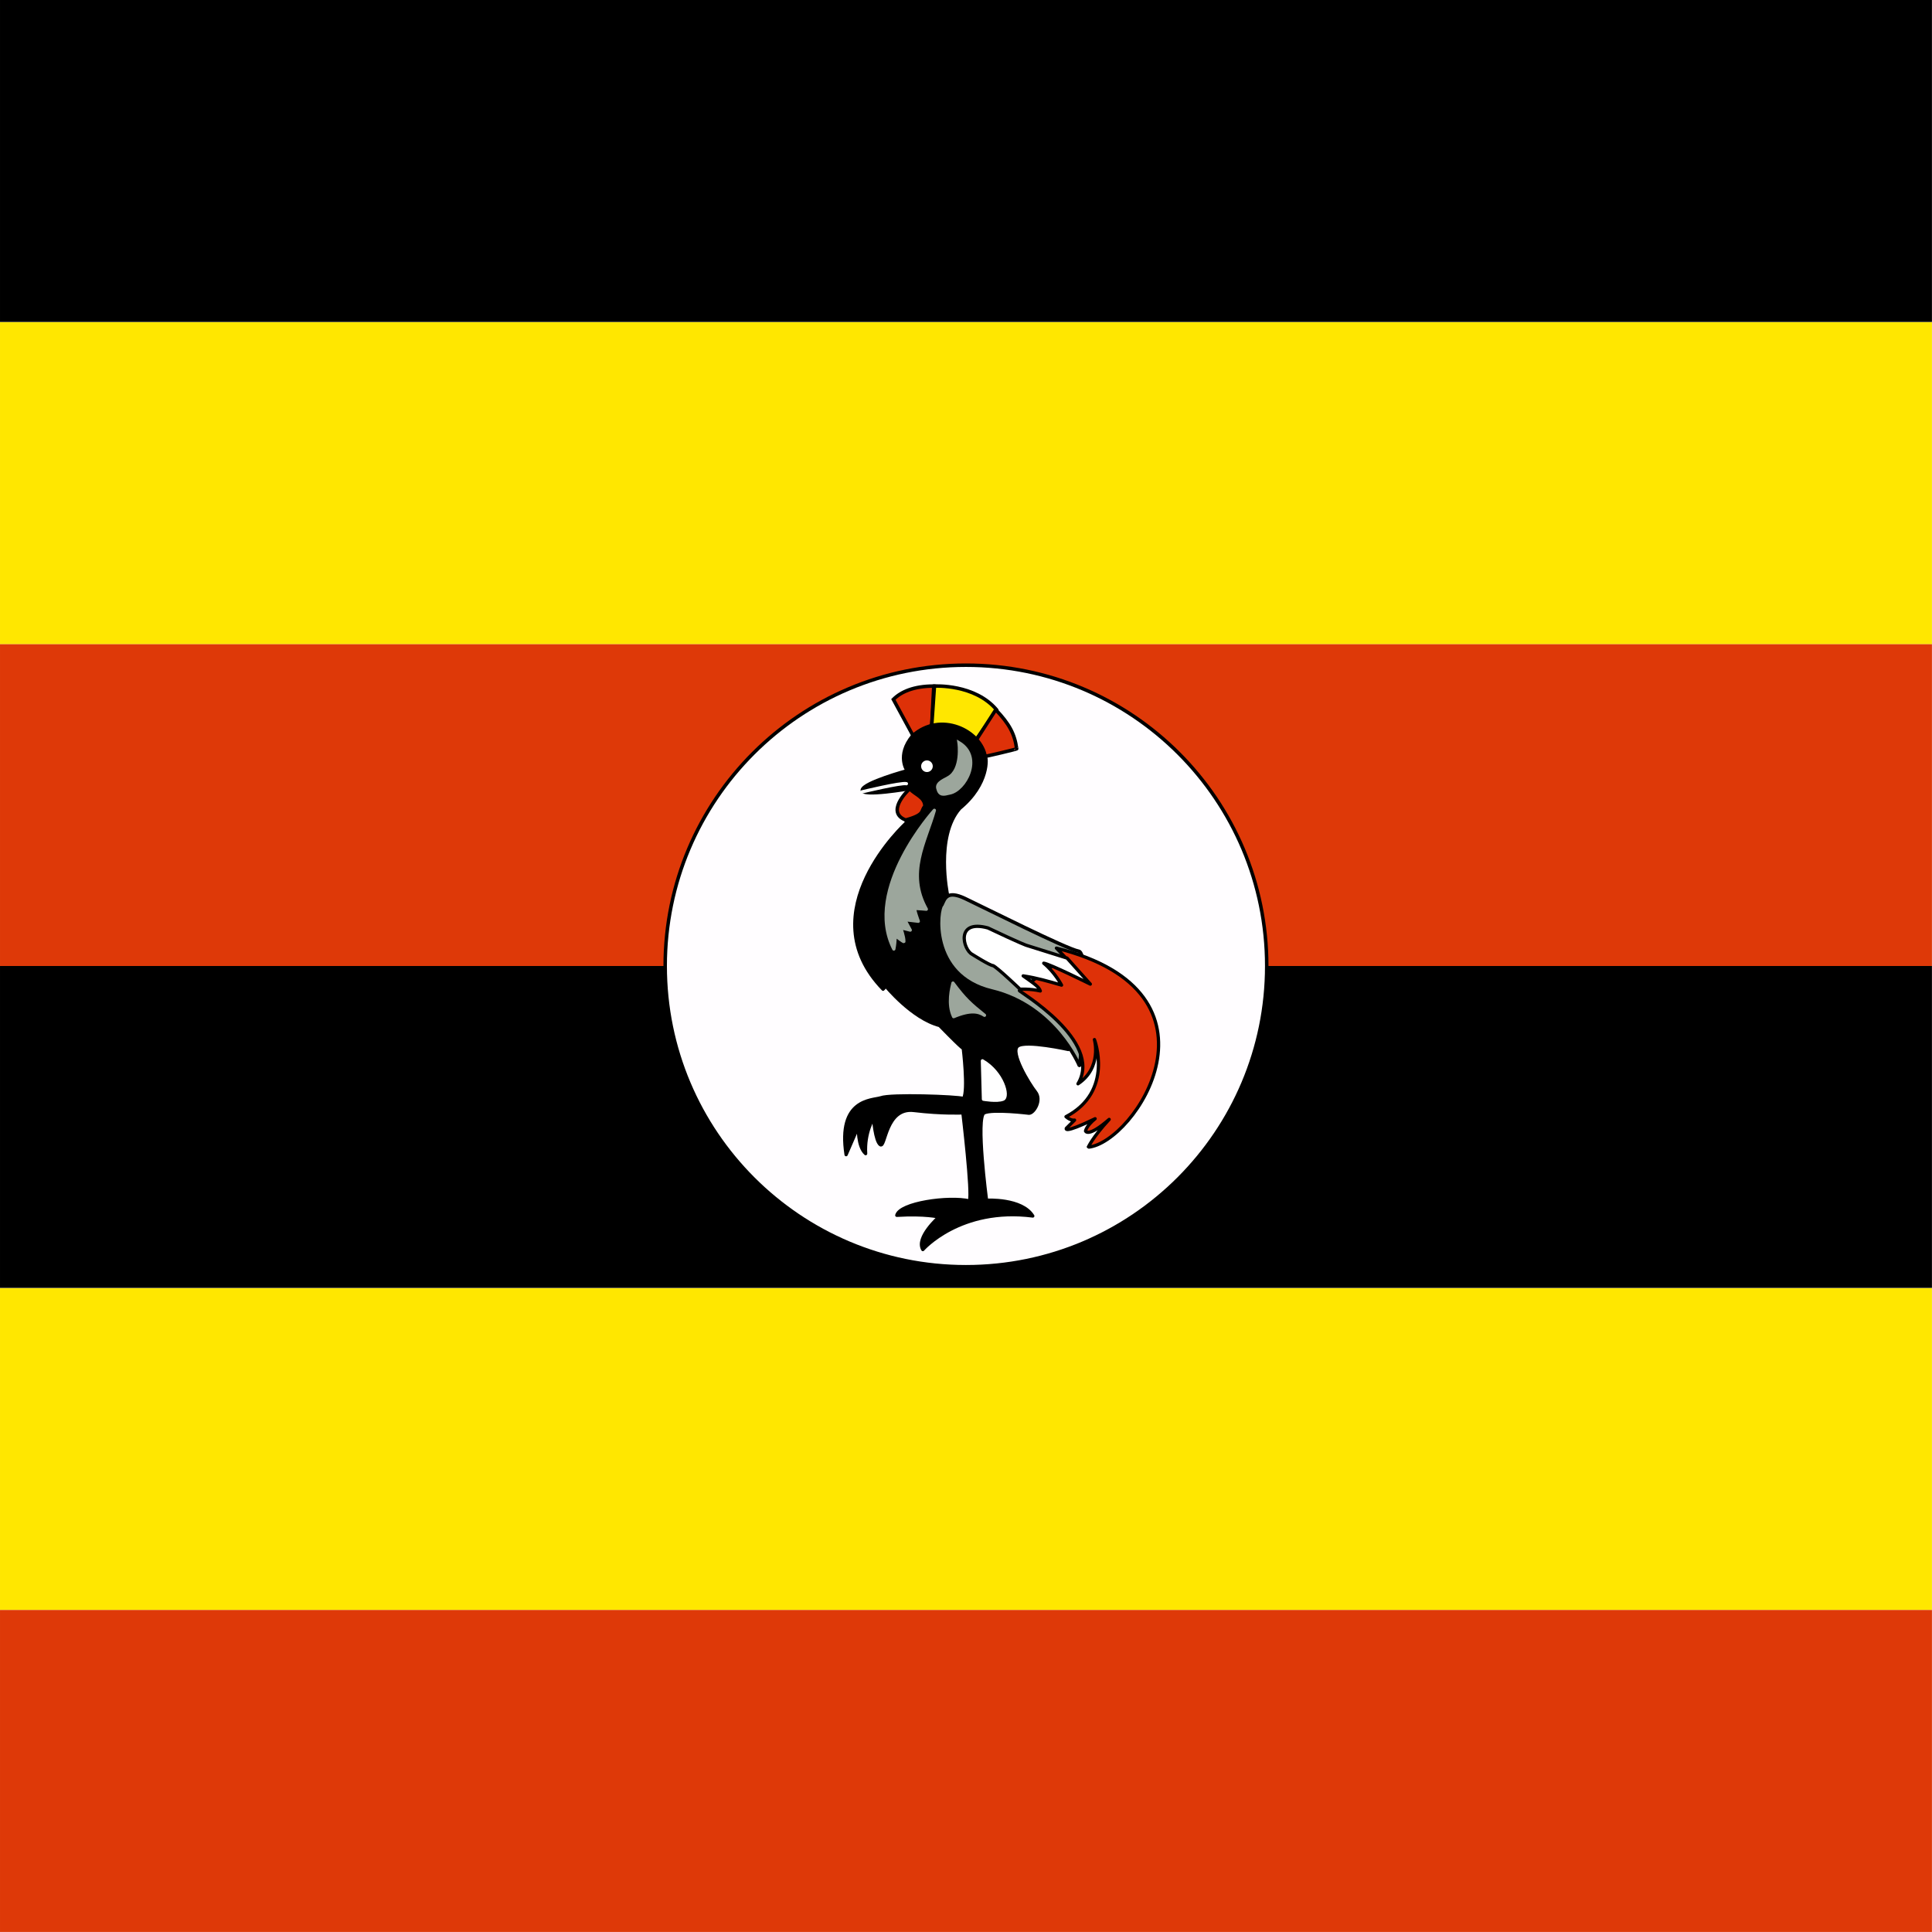
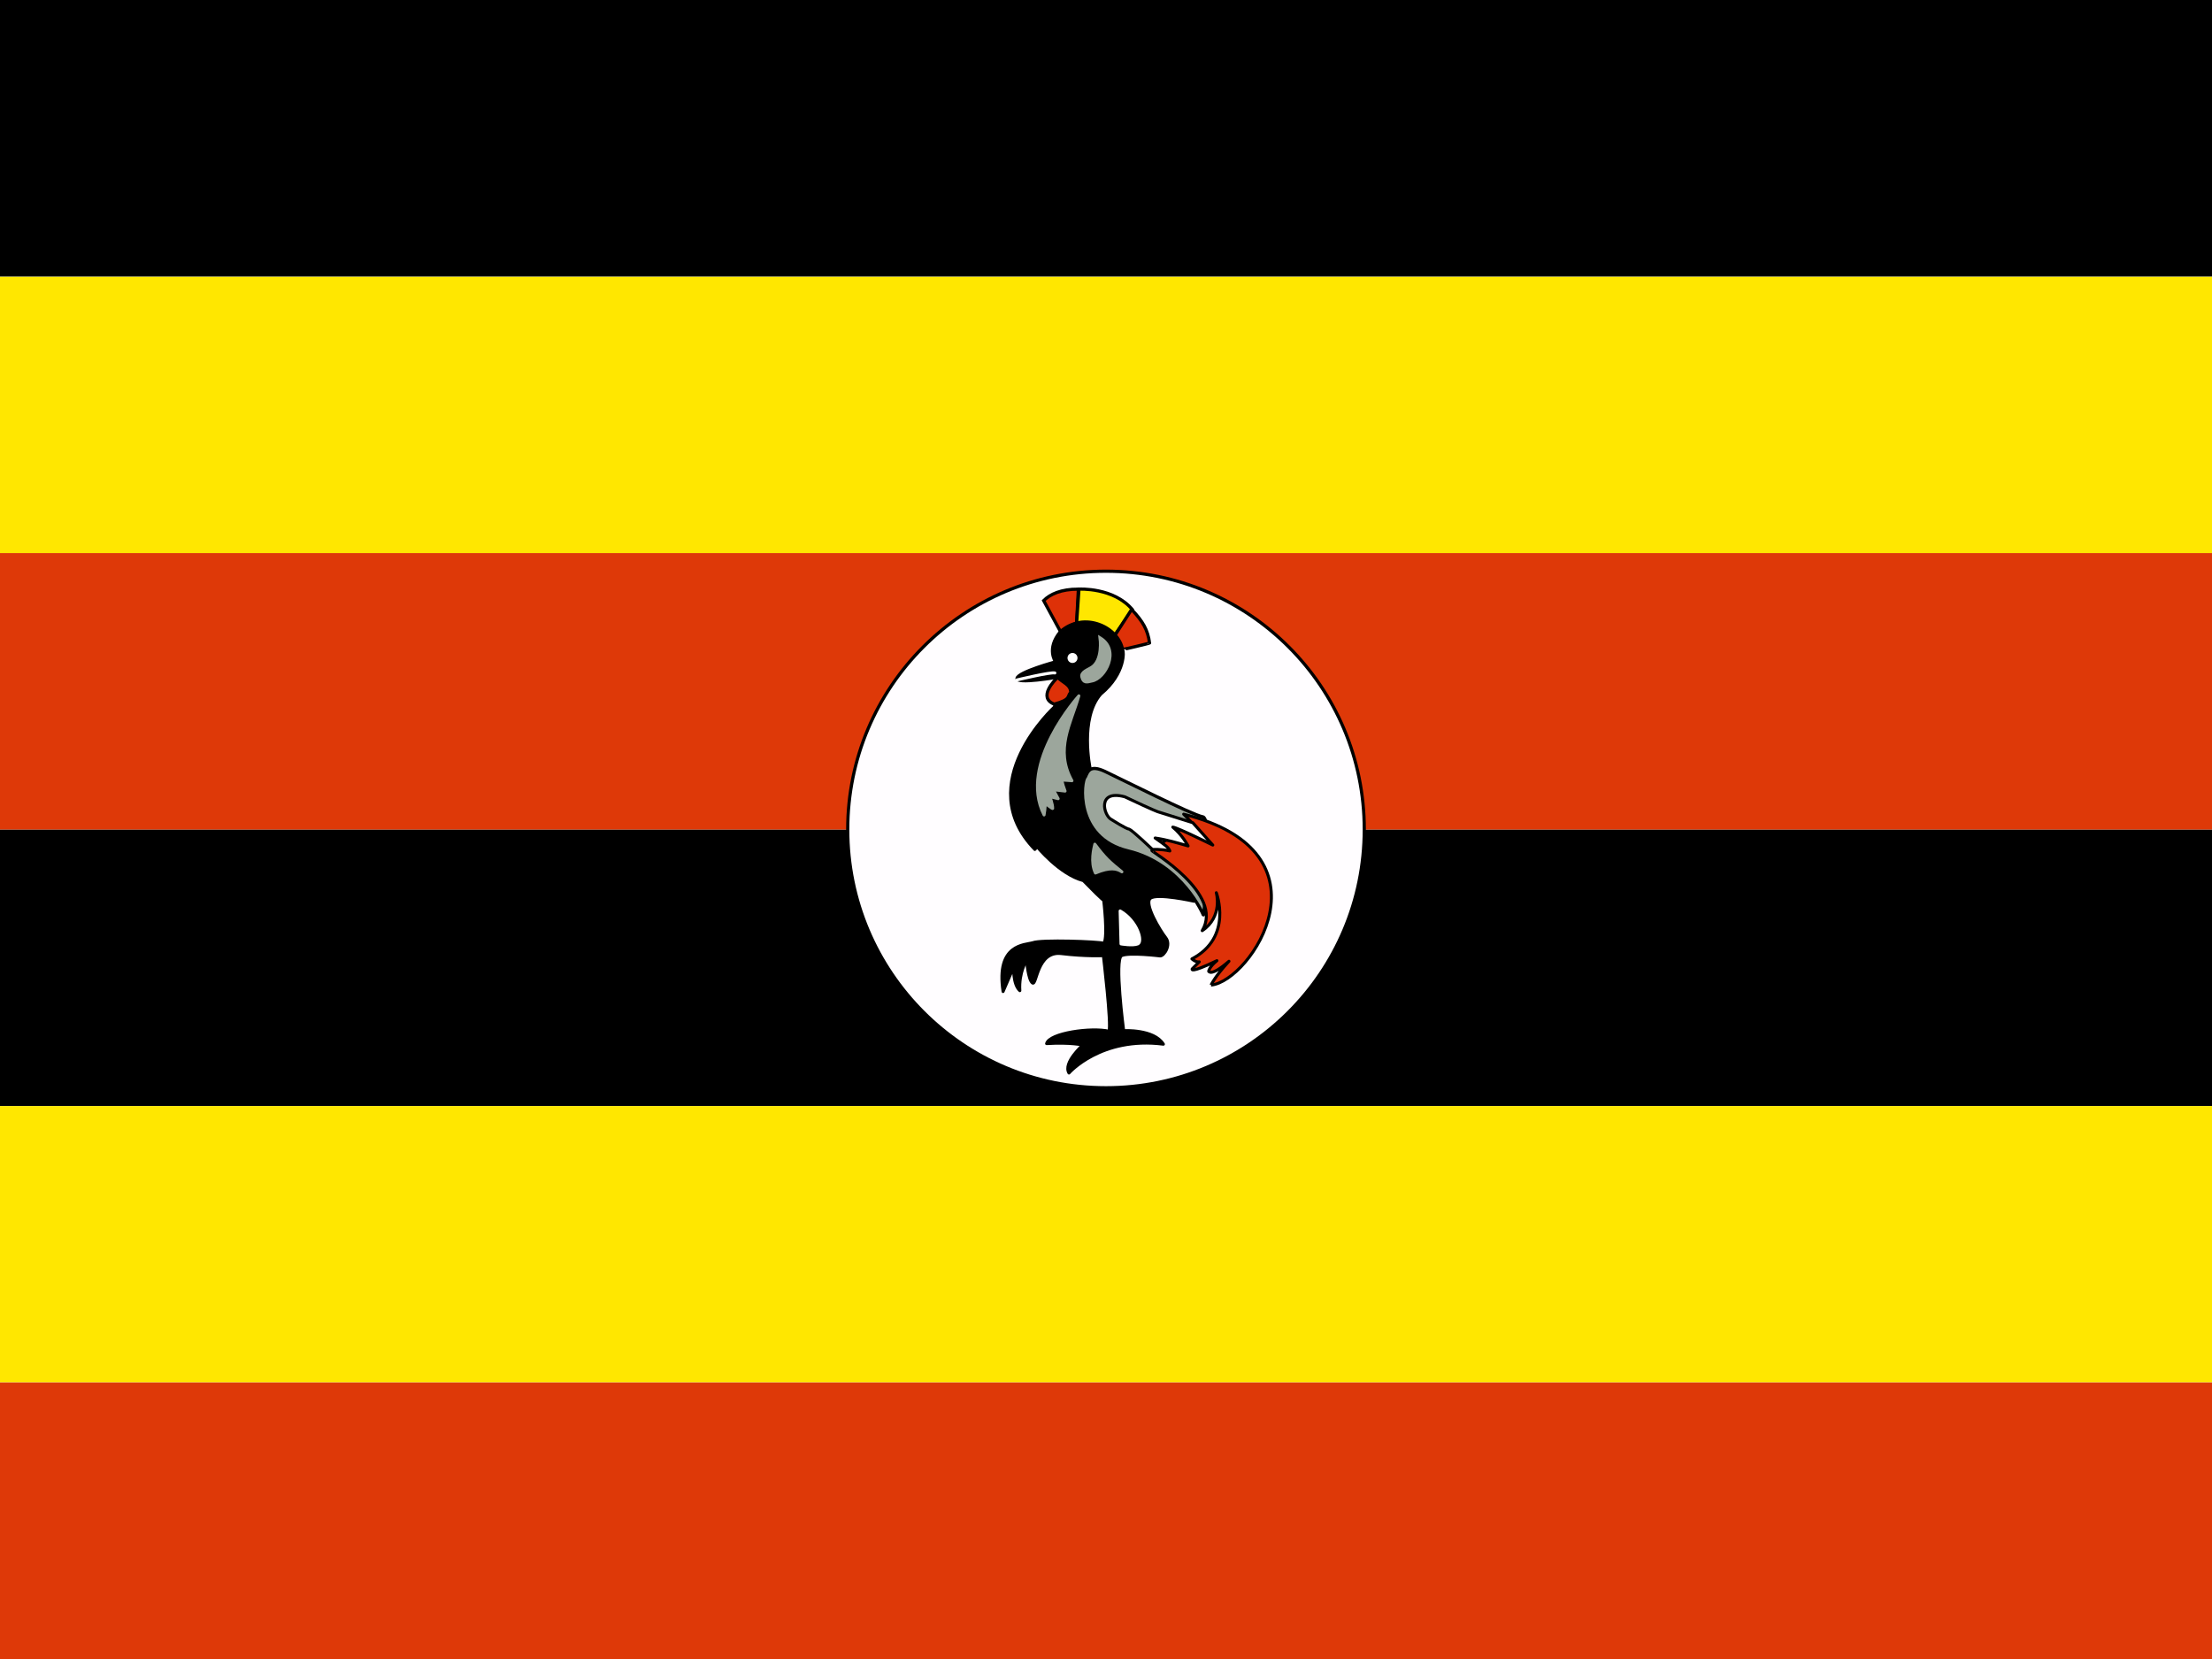
- <svg xmlns="http://www.w3.org/2000/svg" height="512" width="512" viewBox="0 0 512 512">
+ <svg xmlns="http://www.w3.org/2000/svg" height="480" width="640" viewBox="0 0 640 480">
  <defs>
    <clipPath id="a">
-       <path fill-opacity=".67" d="M124.02 0h496.06v496.06H124.02z" />
+       <path fill-opacity=".67" d="M-85.333 0h682.67v512h-682.67z" />
    </clipPath>
  </defs>
-   <g clip-path="url(#a)" transform="translate(-128) scale(1.0321)">
-     <path fill-rule="evenodd" fill="#ffe700" d="M0 330.73h744.09v82.665H0z" />
-     <path fill-rule="evenodd" d="M0 248.03h744.09v82.665H0z" />
-     <path fill-rule="evenodd" fill="#de3908" d="M0 165.37h744.09v82.665H0z" />
-     <path fill-rule="evenodd" fill="#ffe700" d="M0 82.701h744.09v82.665H0z" />
-     <path fill-rule="evenodd" d="M0 0h744.09v82.665H0z" />
-     <path d="M449.276 248.03c0 42.653-34.577 77.23-77.23 77.23s-77.23-34.577-77.23-77.23 34.577-77.23 77.23-77.23 77.23 34.577 77.23 77.23z" fill-rule="evenodd" stroke="#000" stroke-width=".672pt" fill="#fffdff" />
-     <path d="M358.42 188.825l-5.014-9.235c1.935-1.935 5.19-3.43 10.38-3.43 0 .352-.529 10.115-.529 10.115l-4.837 2.55z" fill-rule="evenodd" stroke="#000" stroke-width=".672pt" fill="#de3108" />
-     <path d="M363.255 186.368l.704-10.203s10.38-.616 16.008 6.156c.088-.088-5.54 7.916-5.54 7.916l-11.172-3.87z" fill-rule="evenodd" stroke="#000" stroke-width=".672pt" fill="#ffe700" />
-     <path d="M374.605 190.148l5.101-7.915c3.43 3.606 4.837 6.157 5.365 10.027.088.088-8.092 2.023-8.092 1.935s-2.286-3.959-2.374-4.047z" fill-rule="evenodd" stroke="#000" stroke-width=".672pt" fill="#de3108" />
-     <path stroke-linejoin="round" d="M360.972 320.847s9.587-10.994 28.234-8.619c-2.815-4.574-11.874-4.046-11.874-4.046s-2.814-21.373-.616-22.429 11.522.088 11.522.088c1.231 0 3.343-3.342 1.672-5.453-1.672-2.111-6.597-10.203-4.574-11.787 2.023-1.582 13.017.88 13.017.88l-31.048-39.756s-3.166-14.952 3.166-22.164c7.653-6.333 6.861-13.194 6.597-13.106-1.056-6.948-11.61-11.962-18.734-5.54-4.222 5.1-1.408 8.97-1.408 8.97s-11.082 2.99-11.522 4.926c-.44 1.935 12.49-.352 12.49-.352l-1.232 8.884S331.507 234.21 350.77 254c.176-.088.616-.88.616-.88s6.773 8.357 13.897 10.203c6.684 6.861 6.07 5.805 6.07 5.805s1.318 10.82.087 12.93c-1.671-.528-18.734-1.143-21.286-.176-2.286.704-11.082.264-8.883 14.6 1.67-3.87 3.166-7.3 3.166-7.3s-.264 5.19 1.848 7.037c-.352-5.454 2.023-9.147 2.023-9.147s.44 5.98 1.758 6.86c1.32.88 1.32-9.675 8.62-8.796 7.3.88 12.578.616 12.578.616s2.463 20.67 1.671 22.605c-5.278-1.232-17.855.528-18.647 3.694 7.388-.44 10.82.44 10.82.44s-5.982 5.277-4.135 8.355z" fill-rule="evenodd" stroke="#000" stroke-linecap="round" stroke-width=".839" />
-     <path stroke-linejoin="round" d="M363.934 208.066s-18.304 20.175-10.407 35.613c.42-2.153.237-3.505.5-3.417-.44-.264 2.27 1.857 2.064 1.444.058-1.116-.825-3.508-.825-3.508l2.477.62-1.446-2.684 3.51.413s-1.239-3.303-.826-3.303c.412 0 2.89.207 2.89.207-5.206-9.342-.296-17.1 2.063-25.385z" fill-rule="evenodd" stroke="#9ca69c" stroke-linecap="round" stroke-width=".839" fill="#9ca69c" />
-     <path d="M370.293 190.76s.968 6.948-2.814 8.97c-.616.44-2.99 1.233-2.639 2.64.44 1.935 1.495 1.583 2.99 1.231 3.958-.704 8.532-9.147 2.463-12.841z" fill-rule="evenodd" stroke="#9ca69c" stroke-width=".672pt" fill="#9ca69c" />
-     <path d="M363.524 196.743a1.495 1.495 0 1 1-2.99 0 1.495 1.495 0 0 1 2.99 0z" fill-rule="evenodd" fill="#fff" />
-     <path d="M357.628 202.545c-.968.792-6.07 6.07-1.056 8.005 5.19-1.408 3.782-2.375 4.926-3.519.03-2.374-2.58-2.99-3.87-4.486z" fill-rule="evenodd" stroke="#000" stroke-width=".672pt" fill="#de3108" />
-     <path stroke-linejoin="round" d="M368.709 252.422c-.264 1.144-1.407 5.365.175 8.62 4.399-1.847 6.421-1.32 7.917-.352-3.606-2.903-5.013-4.134-8.092-8.268z" fill-rule="evenodd" stroke="#9ca69c" stroke-linecap="round" stroke-width=".839" fill="#9ca69c" />
-     <path stroke-linejoin="round" d="M376.277 272.388l.264 9.85s3.43.617 5.013 0c1.584-.615-.088-6.86-5.277-9.85z" fill-rule="evenodd" stroke="#fff" stroke-linecap="round" stroke-width=".839" fill="#fff" />
-     <path d="M401.165 273.617s-6.333-15.305-22.517-19.175-14.073-21.109-12.753-22.165c.704-1.495 1.231-3.782 5.893-1.582 4.662 2.198 26.123 13.016 29.201 13.544s.44 29.73.176 29.378z" fill-rule="evenodd" stroke="#000" stroke-width=".672pt" fill="#9ca69c" />
-     <path stroke-linejoin="round" d="M385.773 254.356c-.264.176 21.637 12.93 15.04 23.924 6.246-4.134 4.222-11.346 4.222-11.346s5.101 13.281-7.3 19.79c1.32 1.144 2.2.88 2.2.88l-2.112 2.11s-.968 1.583 7.388-2.463c-2.287 1.848-2.462 3.167-2.462 3.167s.615 1.76 6.068-2.99c-4.398 4.75-5.365 7.212-5.365 7.124 11.874-1.056 37.733-39.668-8.18-51.103 2.463 2.552 2.11 2.2 2.11 2.2l-11.61 8.707z" fill-rule="evenodd" stroke="#000" stroke-width=".839" fill="#de3108" />
-     <path stroke-linejoin="round" d="M386.74 250.575c2.99 2.111 4.045 2.815 4.397 3.87-2.726-.615-5.189-.44-5.189-.44s-5.893-5.628-6.948-6.068c-.792 0-5.366-2.903-5.366-2.903-2.286-1.143-4.397-9.059 4.047-6.772 8.706 4.133 9.938 4.486 9.938 4.486l10.379 3.254 5.98 6.685s-10.641-5.278-11.96-5.366c2.902 2.375 4.573 5.63 4.573 5.63-3.372-.969-6.303-1.848-9.851-2.376z" fill-rule="evenodd" stroke="#000" stroke-linecap="round" stroke-width=".839" fill="#fff" />
-     <path d="M345.318 203.338s10.203-2.463 11.434-2.11" stroke="#fff" stroke-linecap="round" stroke-width=".839" fill="none" />
-     <path fill-rule="evenodd" fill="#de3908" d="M0 413.4h744.09v82.665H0z" />
+   <g clip-path="url(#a)" transform="translate(80) scale(.9375)">
+     <path fill-rule="evenodd" fill="#ffe700" d="M-128 341.36h768v85.321h-768z" />
+     <path fill-rule="evenodd" d="M-128 256h768v85.321h-768z" />
+     <path fill-rule="evenodd" fill="#de3908" d="M-128 170.68h768v85.321h-768z" />
+     <path fill-rule="evenodd" fill="#ffe700" d="M-128 85.358h768v85.321h-768z" />
+     <path fill-rule="evenodd" d="M-128 0h768v85.321h-768z" />
+     <path d="M335.71 255.997c0 44.023-35.688 79.71-79.71 79.71s-79.71-35.687-79.71-79.71 35.687-79.71 79.71-79.71 79.71 35.687 79.71 79.71z" fill-rule="evenodd" stroke="#000" stroke-width=".986" fill="#fffdff" />
+     <path d="M241.936 194.89l-5.175-9.531c1.997-1.997 5.356-3.54 10.712-3.54 0 .363-.545 10.44-.545 10.44l-4.992 2.632z" fill-rule="evenodd" stroke="#000" stroke-width=".986" fill="#de3108" />
+     <path d="M246.926 192.354l.727-10.53s10.712-.636 16.522 6.354c.09-.09-5.72 8.17-5.72 8.17l-11.529-3.994z" fill-rule="evenodd" stroke="#000" stroke-width=".986" fill="#ffe700" />
+     <path d="M258.64 196.256l5.265-8.17c3.54 3.723 4.993 6.355 5.538 10.35.09.09-8.352 2.087-8.352 1.996s-2.36-4.085-2.45-4.176z" fill-rule="evenodd" stroke="#000" stroke-width=".986" fill="#de3108" />
+     <path stroke-linejoin="round" d="M244.57 331.153s9.895-11.348 29.14-8.896c-2.905-4.72-12.255-4.176-12.255-4.176s-2.905-22.06-.636-23.15 11.892.092 11.892.092c1.27 0 3.45-3.45 1.726-5.629-1.726-2.179-6.809-10.53-4.721-12.165 2.088-1.634 13.435.908 13.435.908l-32.045-41.032s-3.268-15.433 3.268-22.877c7.898-6.536 7.081-13.617 6.809-13.527-1.09-7.171-11.983-12.346-19.337-5.719-4.357 5.265-1.452 9.26-1.452 9.26s-11.439 3.086-11.893 5.083c-.454 1.998 12.891-.362 12.891-.362l-1.27 9.169s-25.964 23.602-6.083 44.028c.182-.091.636-.908.636-.908s6.99 8.624 14.342 10.53c6.9 7.082 6.265 5.992 6.265 5.992s1.361 11.166.09 13.345c-1.724-.545-19.335-1.18-21.969-.182-2.36.727-11.438.273-9.168 15.07 1.724-3.994 3.268-7.535 3.268-7.535s-.273 5.356 1.906 7.263c-.363-5.63 2.088-9.441 2.088-9.441s.454 6.173 1.816 7.08c1.362.908 1.362-9.986 8.897-9.078 7.534.908 12.981.636 12.981.636s2.542 21.333 1.725 23.33c-5.448-1.27-18.429.545-19.246 3.813 7.625-.454 11.167.454 11.167.454s-6.173 5.447-4.267 8.624z" fill-rule="evenodd" stroke="#000" stroke-linecap="round" stroke-width=".924" />
+     <path stroke-linejoin="round" d="M247.626 214.749s-18.892 20.823-10.741 36.757c.434-2.222.245-3.618.517-3.527-.454-.272 2.343 1.917 2.13 1.491.06-1.152-.852-3.62-.852-3.62l2.556.638-1.491-2.769 3.621.426s-1.278-3.408-.851-3.408c.425 0 2.981.212 2.981.212-5.372-9.641-.304-17.648 2.13-26.2z" fill-rule="evenodd" stroke="#9ca69c" stroke-linecap="round" stroke-width=".924" fill="#9ca69c" />
+     <path d="M254.19 196.887s1 7.172-2.905 9.26c-.635.454-3.086 1.27-2.723 2.724.454 1.997 1.543 1.633 3.087 1.27 4.084-.726 8.805-9.441 2.541-13.254z" fill-rule="evenodd" stroke="#9ca69c" stroke-width=".986" fill="#9ca69c" />
+     <path d="M247.204 203.063a1.543 1.543 0 1 1-3.087 0 1.543 1.543 0 0 1 3.087 0z" fill-rule="evenodd" fill="#fff" />
+     <path d="M241.118 209.052c-.999.817-6.264 6.264-1.09 8.26 5.357-1.452 3.904-2.45 5.084-3.63.03-2.451-2.663-3.087-3.994-4.63z" fill-rule="evenodd" stroke="#000" stroke-width=".986" fill="#de3108" />
+     <path stroke-linejoin="round" d="M252.554 260.53c-.272 1.18-1.452 5.538.182 8.897 4.54-1.907 6.627-1.362 8.17-.364-3.72-2.995-5.174-4.267-8.352-8.533z" fill-rule="evenodd" stroke="#9ca69c" stroke-linecap="round" stroke-width=".924" fill="#9ca69c" />
+     <path stroke-linejoin="round" d="M260.366 281.137l.272 10.168s3.541.635 5.175 0c1.634-.636-.091-7.081-5.447-10.168z" fill-rule="evenodd" stroke="#fff" stroke-linecap="round" stroke-width=".924" fill="#fff" />
+     <path d="M286.053 282.405s-6.536-15.795-23.24-19.79-14.525-21.787-13.163-22.877c.727-1.543 1.271-3.903 6.082-1.633 4.812 2.27 26.963 13.435 30.14 13.98s.454 30.684.181 30.32z" fill-rule="evenodd" stroke="#000" stroke-width=".986" fill="#9ca69c" />
+     <path stroke-linejoin="round" d="M270.167 262.526c-.272.182 22.332 13.345 15.523 24.693 6.446-4.267 4.358-11.71 4.358-11.71s5.265 13.707-7.535 20.425c1.362 1.18 2.27.907 2.27.907l-2.18 2.18s-.998 1.633 7.627-2.543c-2.361 1.907-2.542 3.268-2.542 3.268s.635 1.816 6.264-3.086c-4.54 4.902-5.538 7.444-5.538 7.353 12.255-1.09 38.944-40.942-8.443-52.744 2.543 2.634 2.179 2.27 2.179 2.27l-11.983 8.987z" fill-rule="evenodd" stroke="#000" stroke-width=".924" fill="#de3108" />
+     <path stroke-linejoin="round" d="M271.165 258.624c3.087 2.179 4.175 2.905 4.539 3.995-2.814-.635-5.356-.454-5.356-.454s-6.082-5.81-7.172-6.264c-.817 0-5.537-2.996-5.537-2.996-2.36-1.18-4.539-9.35 4.176-6.99 8.986 4.266 10.257 4.63 10.257 4.63l10.713 3.359 6.173 6.9s-10.984-5.448-12.346-5.539c2.995 2.451 4.72 5.81 4.72 5.81-3.48-.999-6.505-1.906-10.167-2.45z" fill-rule="evenodd" stroke="#000" stroke-linecap="round" stroke-width=".924" fill="#fff" />
+     <path d="M228.413 209.87s10.53-2.542 11.801-2.18" stroke="#fff" stroke-linecap="round" stroke-width=".924" fill="none" />
+     <path fill-rule="evenodd" fill="#de3908" d="M-128 426.68h768v85.321h-768z" />
  </g>
</svg>
